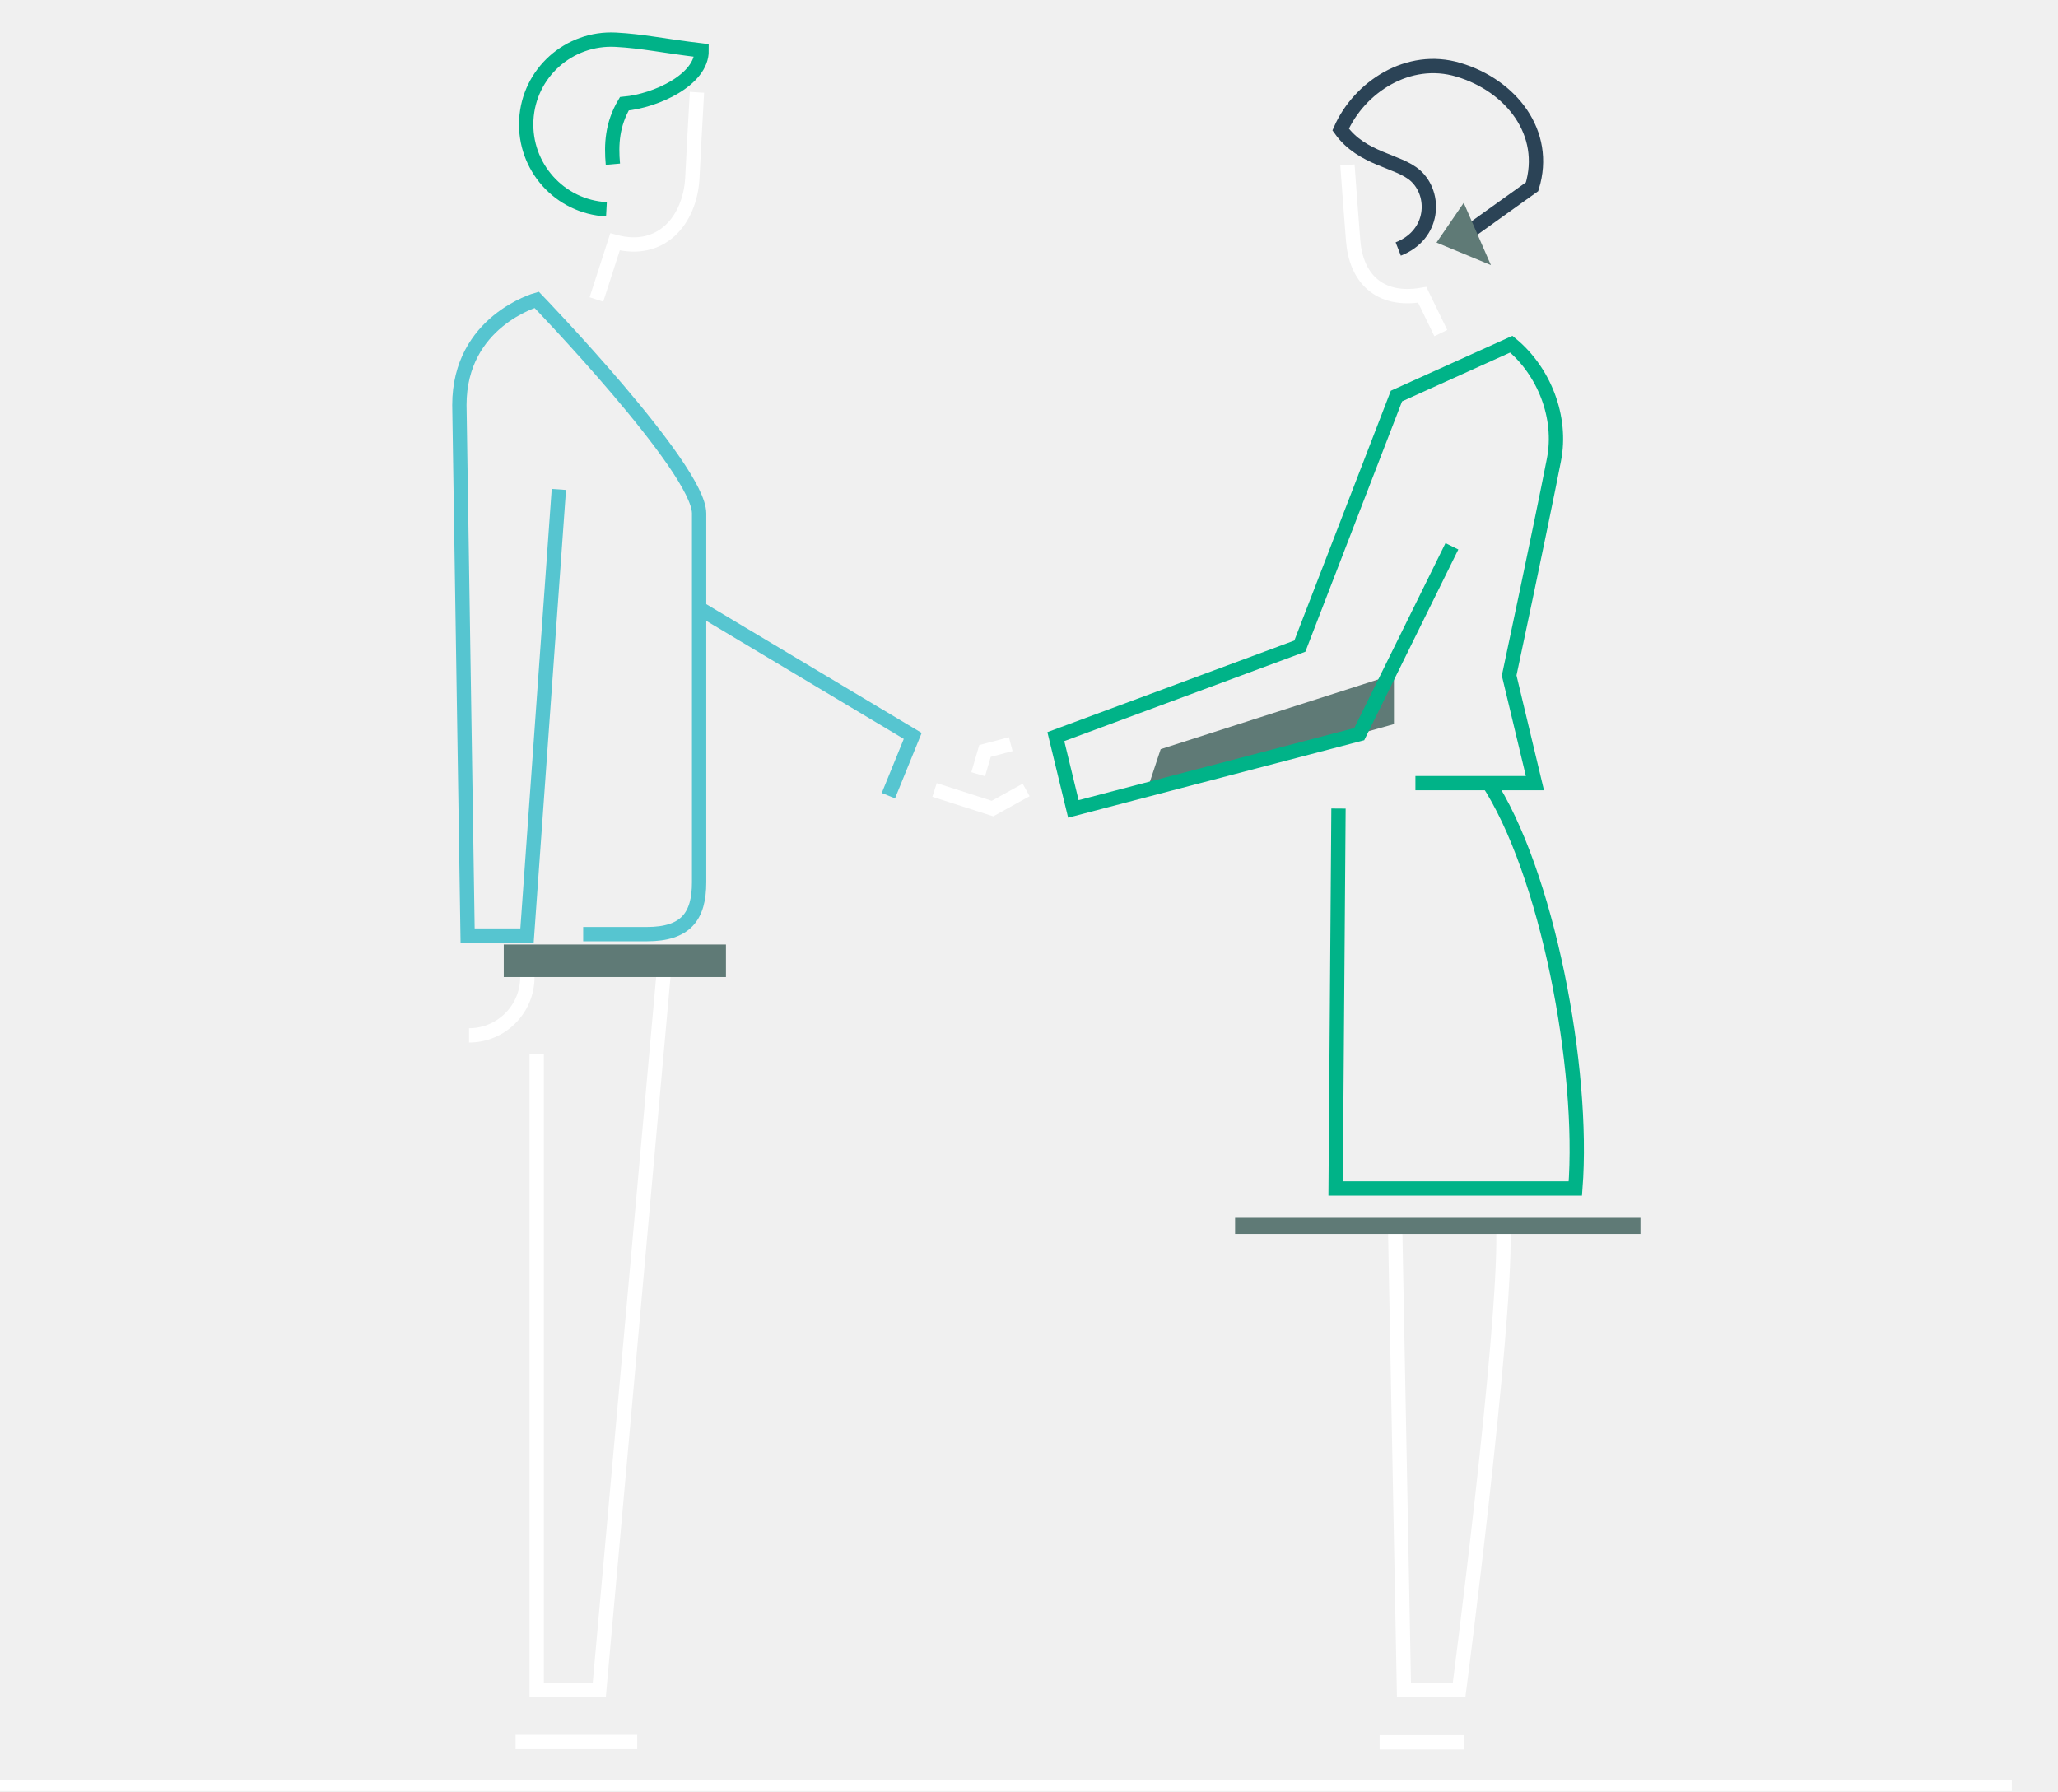
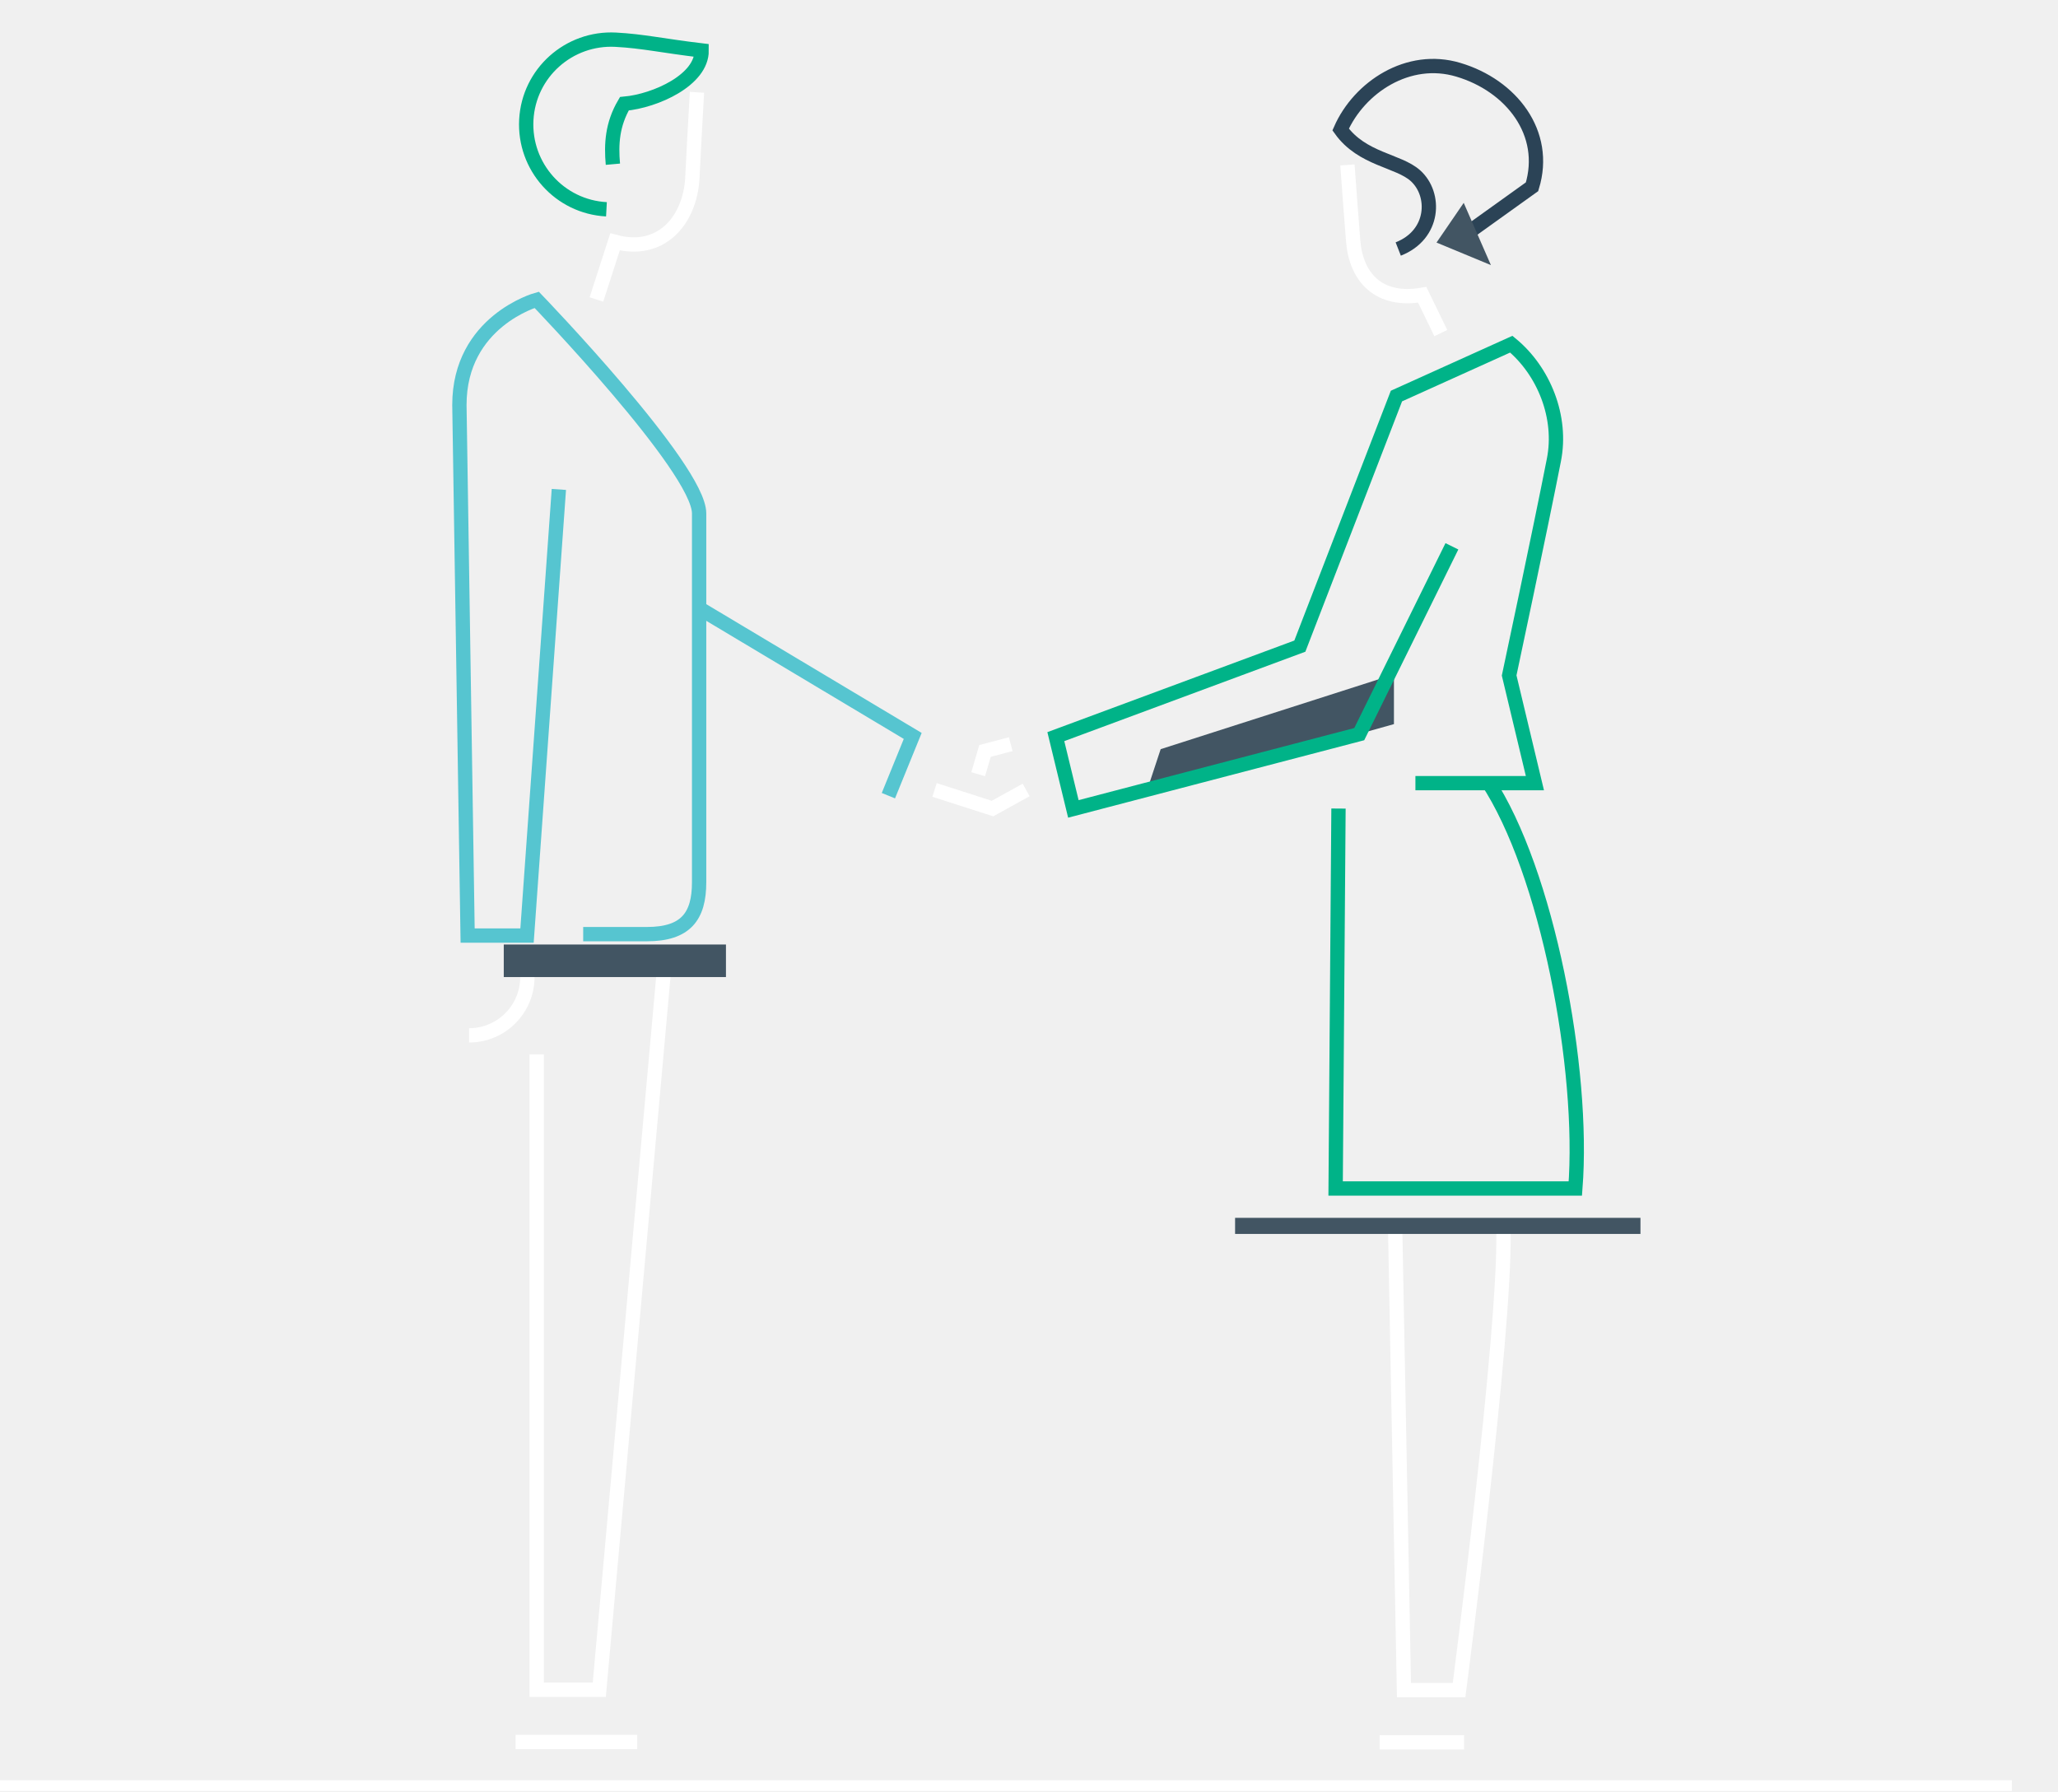
<svg xmlns="http://www.w3.org/2000/svg" version="1.1" id="Layer_1" x="0px" y="0px" viewBox="0 0 575.2 500.8" style="enable-background:new 0 0 575.2 500.8;" xml:space="preserve">
  <style type="text/css">
	.st0{fill:none;stroke:#FFFFFF;stroke-width:3;stroke-miterlimit:10;}
	.st1{fill:none;stroke:#FFFFFF;stroke-width:4;stroke-miterlimit:10;}
	.st2{fill:none;stroke:#00B288;stroke-width:4;stroke-miterlimit:10;}
	.st3{fill:none;}
- 	.st4{fill:#5F7A76;}
+ 	.st4{fill:#425563;}
	.st5{fill:none;stroke:#56C5D0;stroke-width:4;stroke-miterlimit:10;}
	.st6{fill:none;stroke:#00B388;stroke-width:4;stroke-miterlimit:10;}
	.st7{fill:none;stroke:#2B4356;stroke-width:4;stroke-miterlimit:10;}
</style>
  <line class="st0" x1="-2.2" y1="499.1" x2="562.3" y2="499.1" />
  <g>
    <polyline class="st1" points="150,294.7 150,472.3 167.5,472.3 185.8,268.6  " />
    <line class="st1" x1="144.1" y1="486.9" x2="178.1" y2="486.9" />
    <path class="st1" d="M131.1,289.4c9,0,16.3-7.3,16.3-16.3" />
    <path class="st2" d="M169.5,58.5c-13.1-0.7-23.1-11.9-22.4-25c0.7-13.1,11.9-23.1,25-22.4c7.6,0.4,13.1,1.7,24,3   c0.1,8.2-12.8,14.1-21.6,14.9c-3.4,5.8-3.7,11.3-3.2,16.9" />
    <polygon class="st3" points="142.3,11.4 141.4,50.9 178.6,41.3 184.7,34.6 214.8,6.1 182.2,3.3  " />
    <rect x="140.8" y="264" class="st4" width="62.1" height="9.1" />
    <path class="st5" d="M156.2,136.8l-8.9,124.7l-16.6,0l-2.3-148.3c0-23.4,21.6-29.4,21.6-29.4s45.4,47.1,45.4,59.7l0,103.1   c0,9.5-3.7,14.5-14.6,14.5H163" />
    <path class="st1" d="M166.7,83.7l5.2-16.1c12.9,3.5,20.9-6,21.6-17.7c0.2-4,1-19.3,1.3-24.1" />
    <path class="st3" d="M172.7,37.4l-16.5,29.7l26.5,29.1l12.8-7.9l5.1-57.8C191.6,37.1,181.6,43.5,172.7,37.4" />
    <polyline class="st5" points="195.4,170 255.1,205.7 248.3,222.4  " />
    <polyline class="st1" points="261.2,220.8 277.4,226 286.8,220.8  " />
    <polyline class="st1" points="273.4,216.4 275.3,209.9 282.5,208  " />
    <polygon class="st4" points="320.3,221.8 389.6,202.4 389.6,188.5 324.4,209.4  " />
    <path class="st6" d="M374.1,226l-0.8,106.2h67c2.6-33.3-7.8-88.6-24.7-114.1" />
    <path class="st1" d="M420.2,344.3c0.6,28.3-12.4,128.1-12.4,128.1h-15.4l-2.5-131.1" />
    <path class="st6" d="M395.6,218.9H429l-7.2-30.1c0,0,8.7-40.8,12.5-60.2c2.4-12-2.8-24.9-11.9-32.4l-32.1,14.5l-27,69.9l-68.2,25.3   l4.9,20.2l79.9-20.9l25.9-52.5" />
    <line class="st1" x1="385.6" y1="487" x2="409.2" y2="487" />
    <rect x="345.2" y="340.4" class="st4" width="113.3" height="4.5" />
    <path class="st7" d="M390.8,69.6c10.2-4,10.6-15.3,4.8-20.5c-4.8-4.3-14.9-4.5-20.9-12.9c5.2-11.8,18.9-20.9,32.9-16.7   c14.8,4.4,25.2,17.7,20.6,32.7l-19.4,13.9" />
    <path class="st1" d="M402.7,93.1l-5.2-10.7c-12.2,2.1-18.5-4.9-19.3-15.1c-0.3-3.6-1.3-16.9-1.6-21.2" />
    <path class="st3" d="M377.7,98.6l32.1-12.8l-13.6-28.5c-10.9,4.8-25.4-7.4-29.4-12.1L377.7,98.6z" />
    <polygon class="st4" points="409.1,56.7 416.7,74.1 401.5,67.8  " />
  </g>
</svg>
